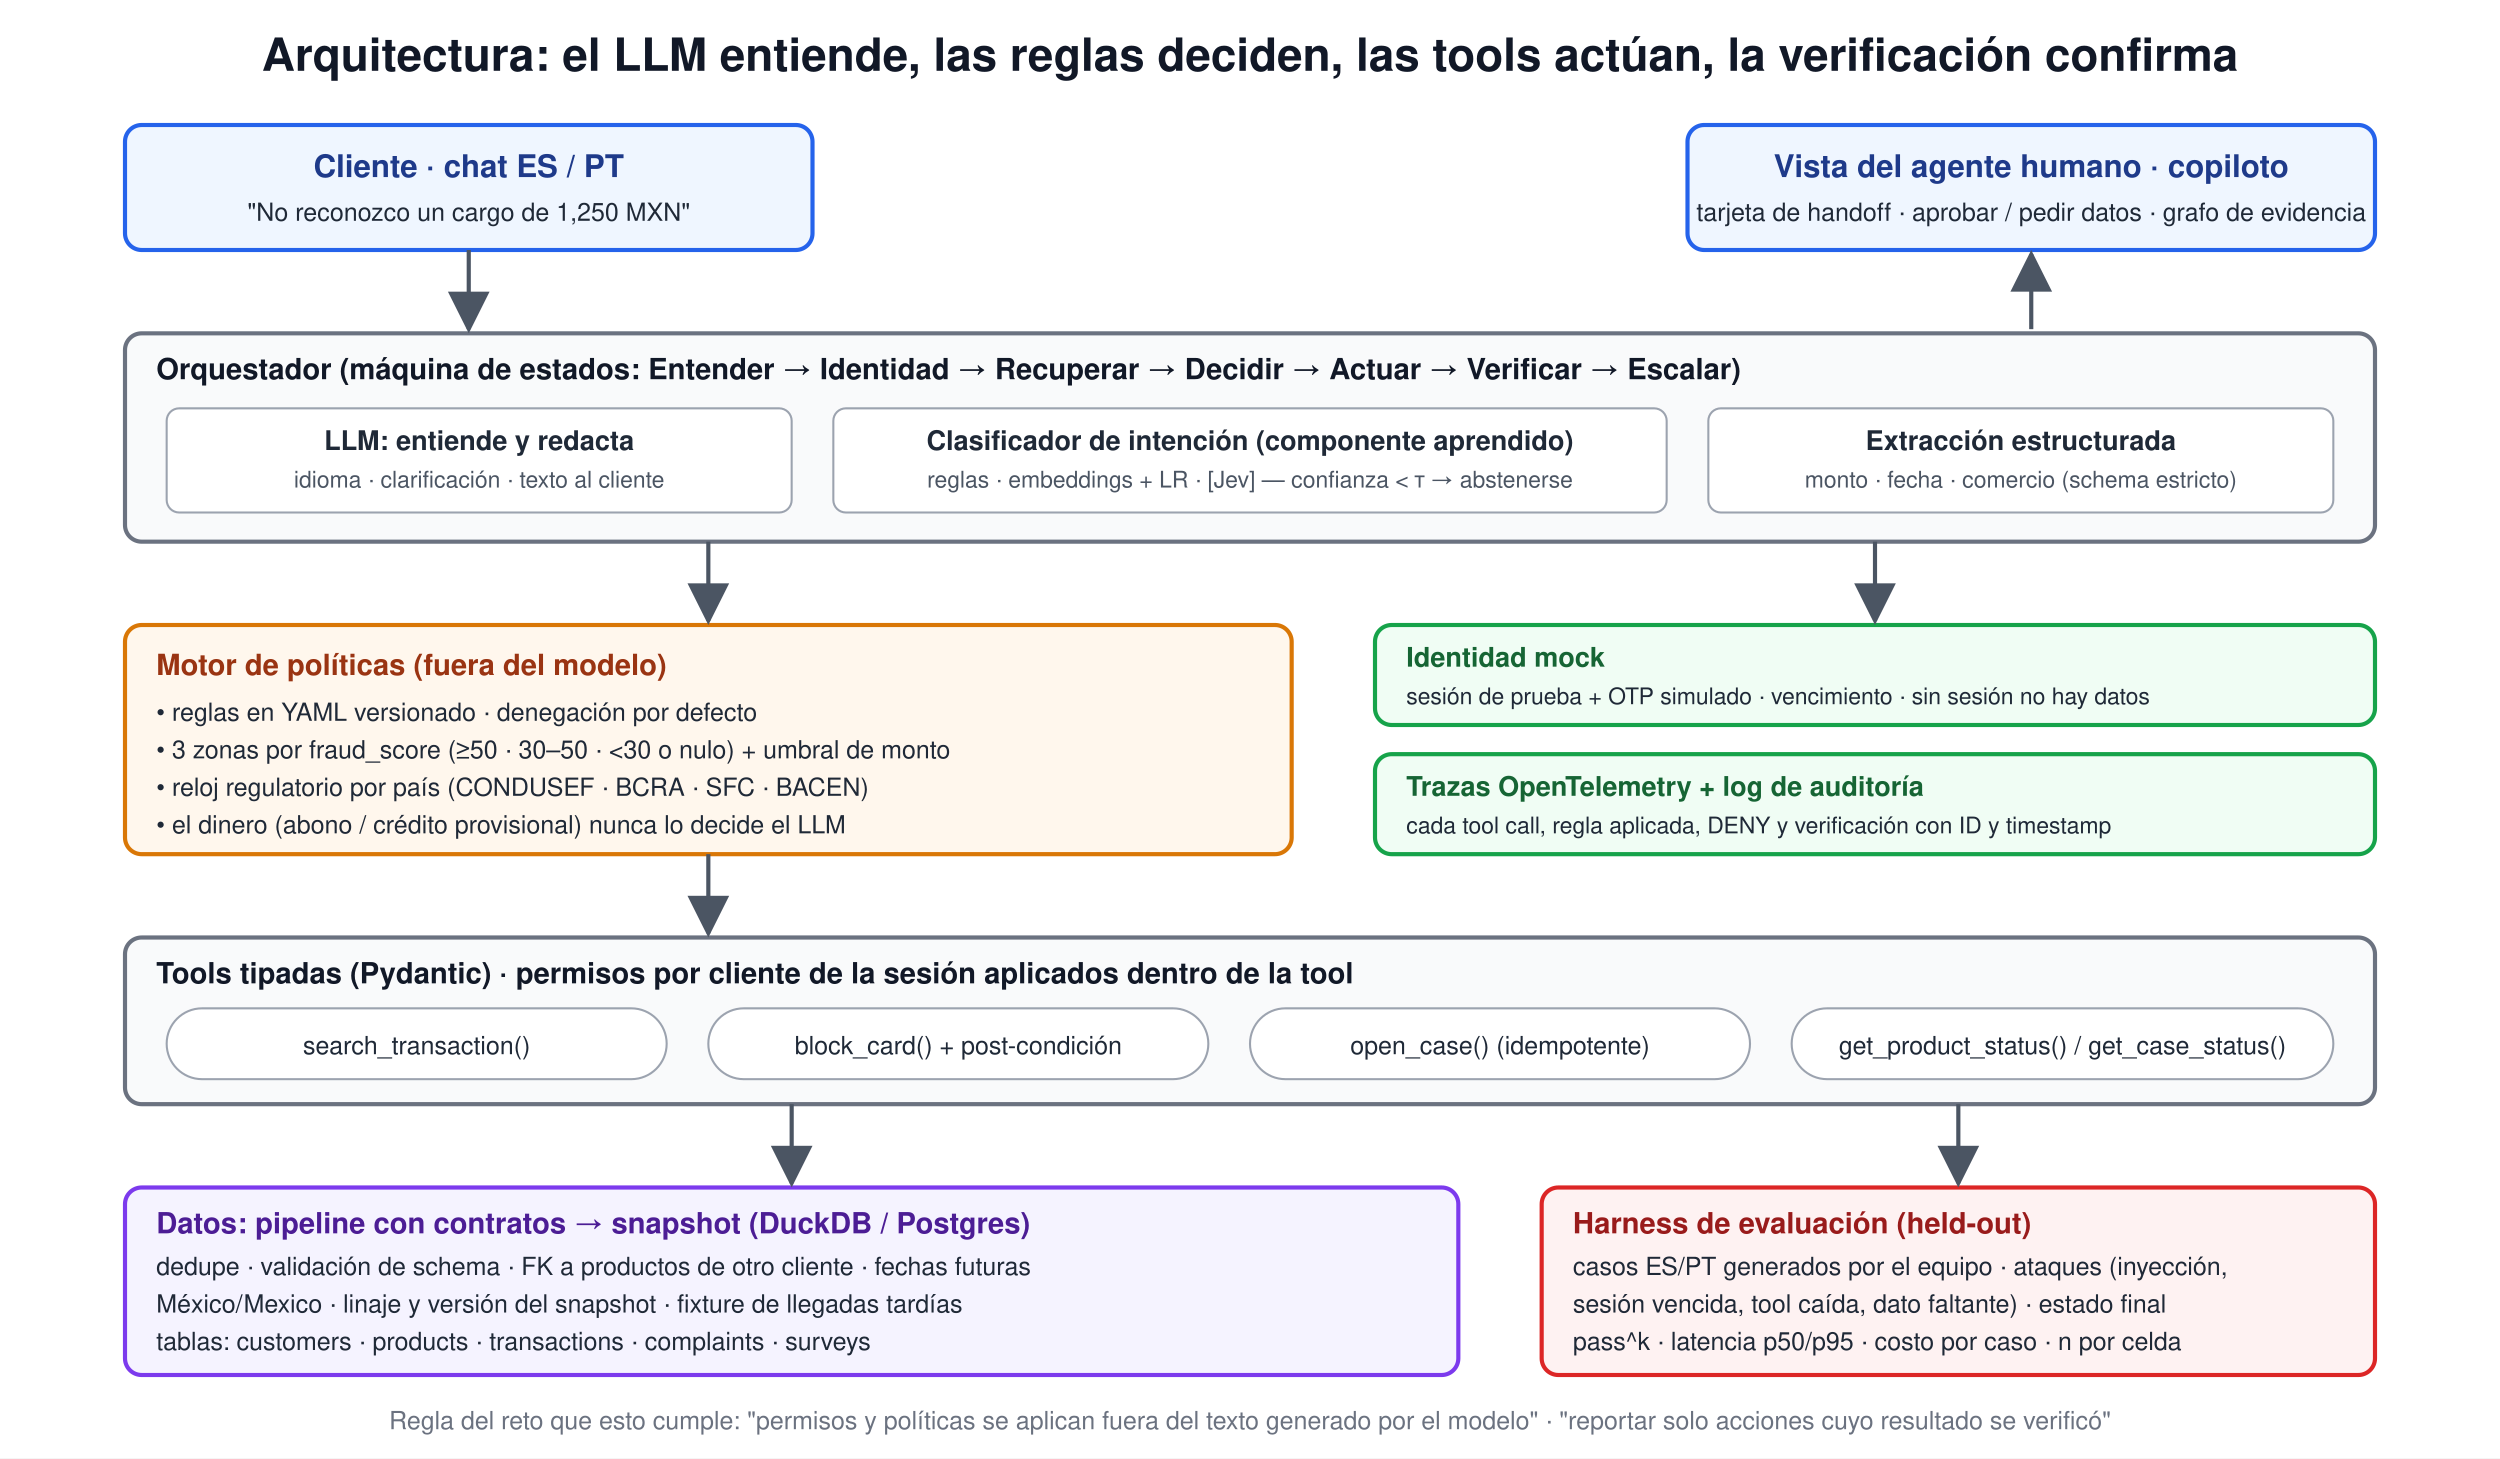
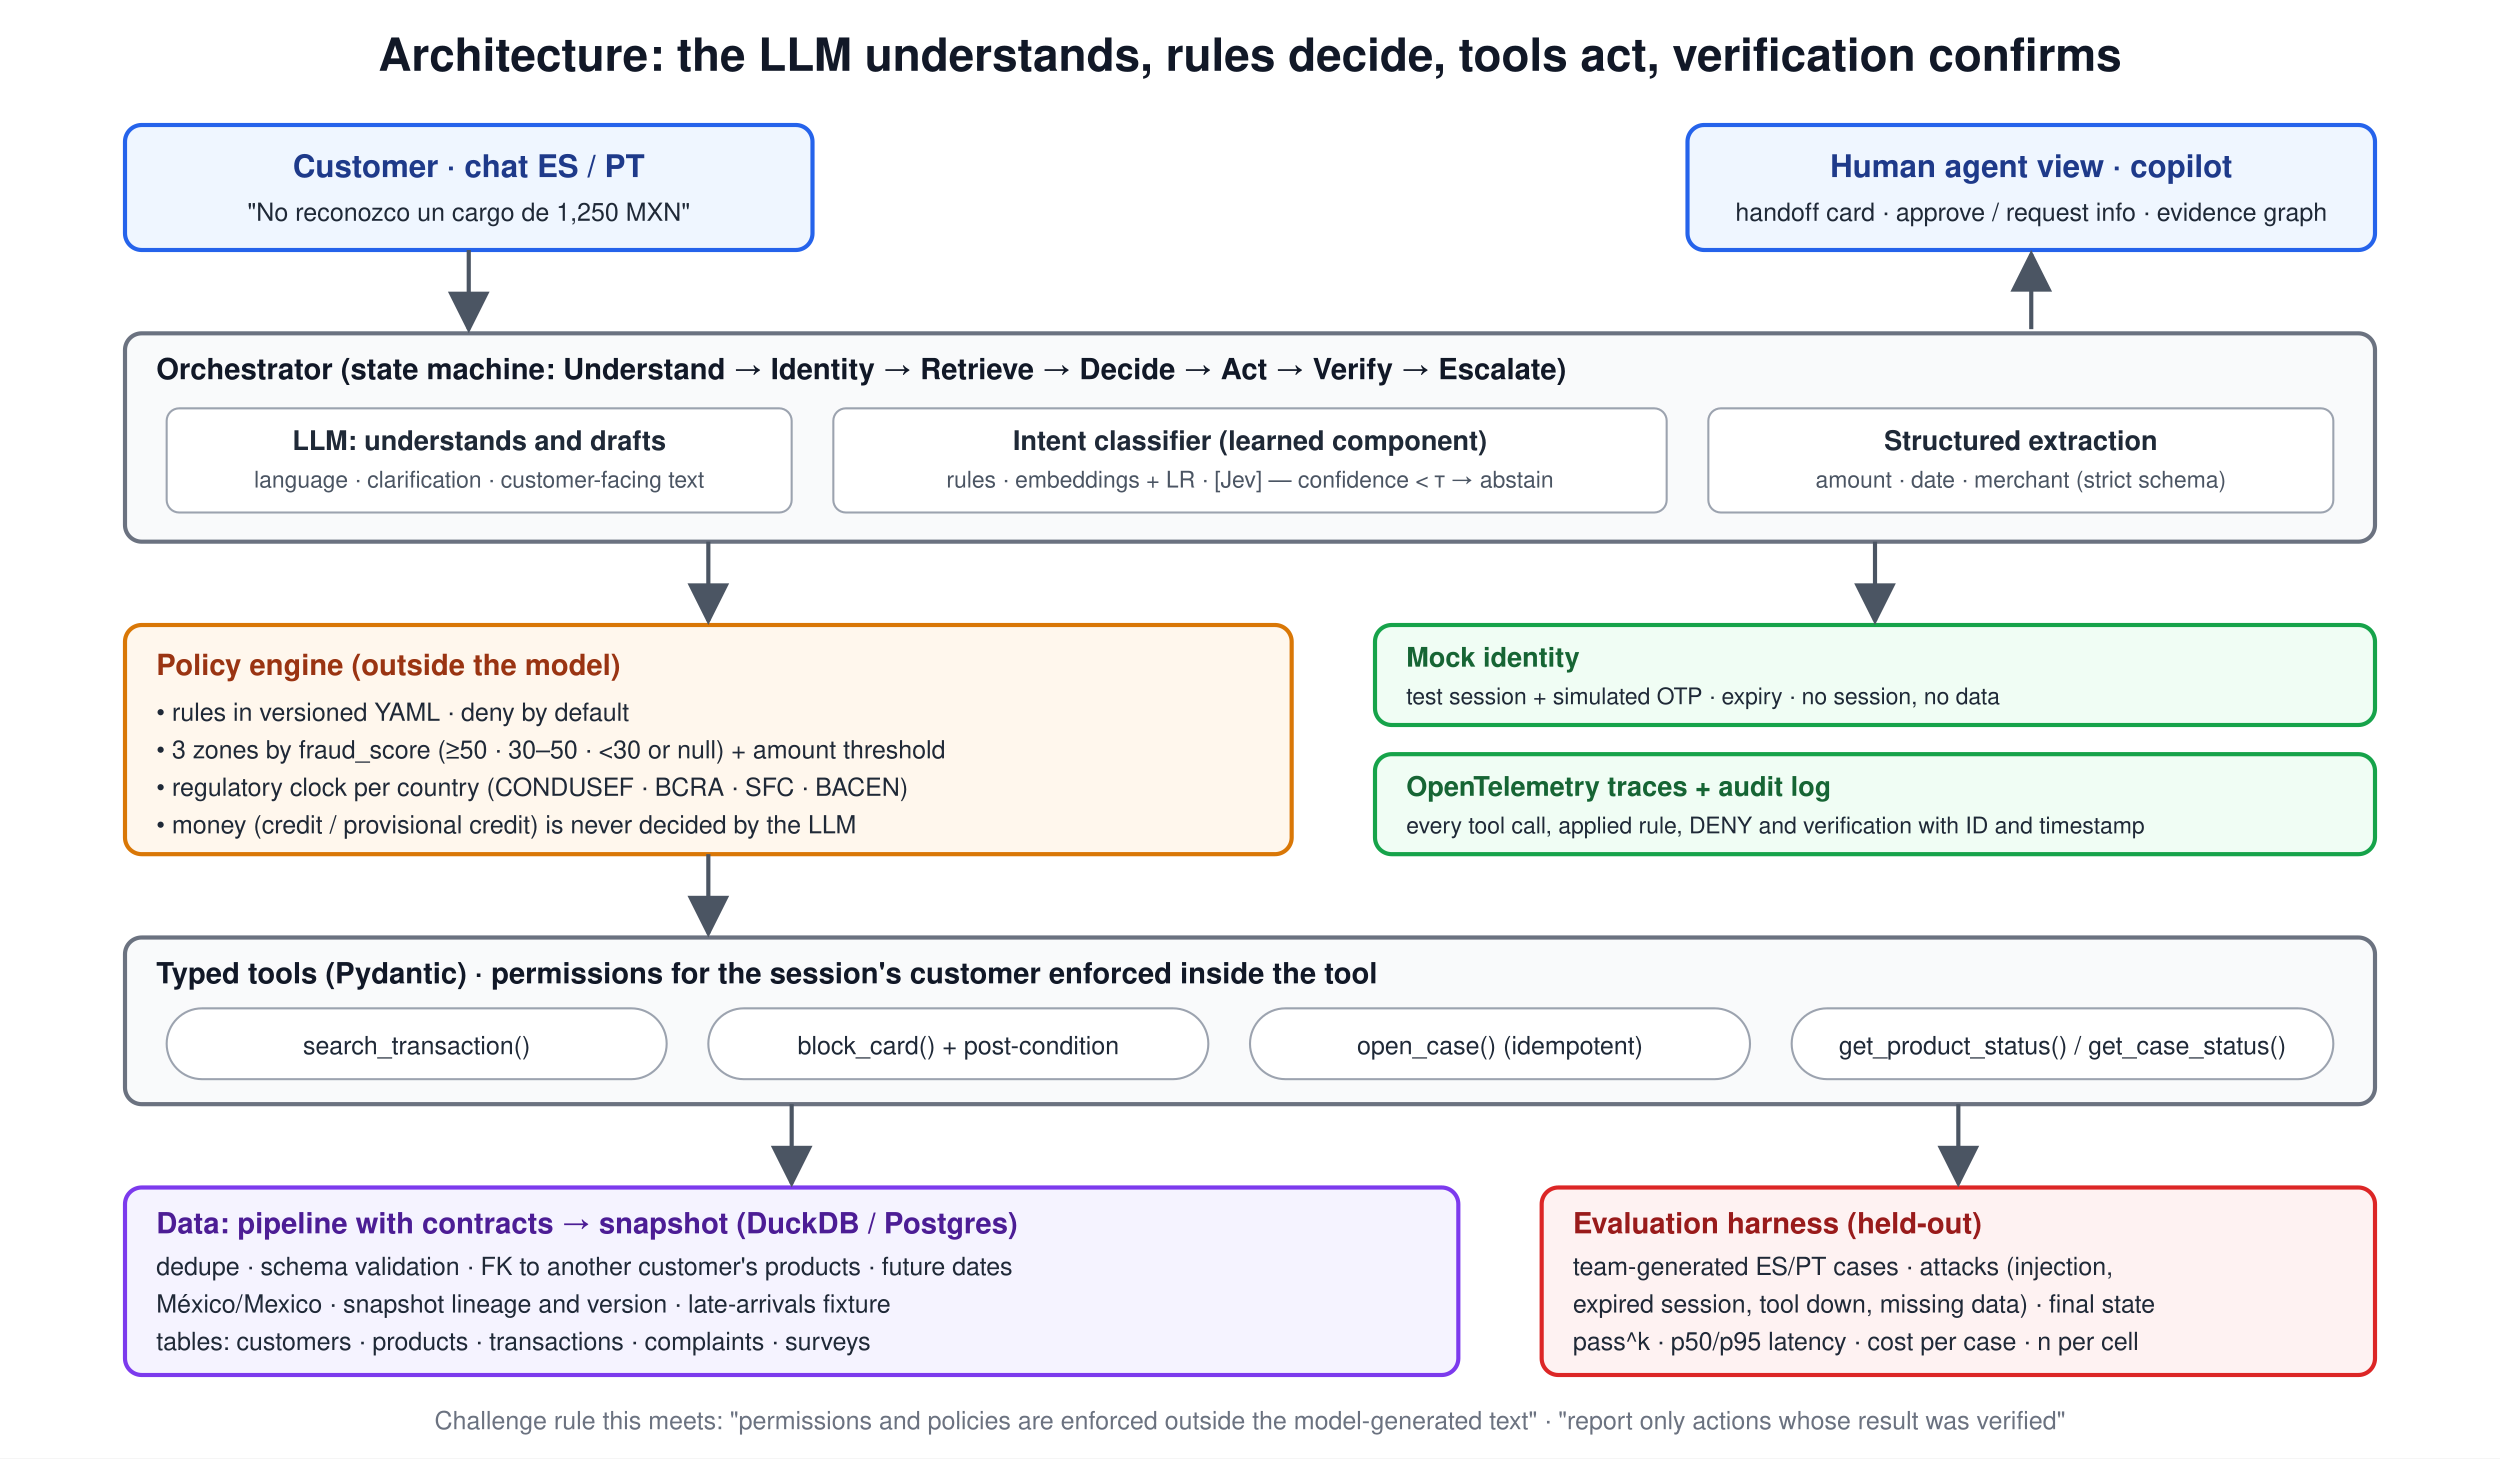
<svg xmlns="http://www.w3.org/2000/svg" viewBox="0 0 1200 700" font-family="Helvetica, Arial, sans-serif">
  <defs>
    <marker id="arr" markerWidth="10" markerHeight="10" refX="9" refY="5" orient="auto">
      <path d="M0,0 L10,5 L0,10 z" fill="#4b5563" />
    </marker>
  </defs>
  <rect width="1200" height="700" fill="#ffffff" />
-   <text x="600" y="34" text-anchor="middle" font-size="22" font-weight="bold" fill="#111827">Arquitectura: el LLM entiende, las reglas deciden, las tools actúan, la verificación confirma</text>
+   <text x="600" y="34" text-anchor="middle" font-size="22" font-weight="bold" fill="#111827">Architecture: the LLM understands, rules decide, tools act, verification confirms</text>
  <rect x="60" y="60" width="330" height="60" rx="8" fill="#eff6ff" stroke="#2563eb" stroke-width="2" />
-   <text x="225" y="85" text-anchor="middle" font-size="15" font-weight="bold" fill="#1e3a8a">Cliente · chat ES / PT</text>
+   <text x="225" y="85" text-anchor="middle" font-size="15" font-weight="bold" fill="#1e3a8a">Customer · chat ES / PT</text>
  <text x="225" y="106" text-anchor="middle" font-size="12" fill="#1f2937">"No reconozco un cargo de 1,250 MXN"</text>
  <rect x="810" y="60" width="330" height="60" rx="8" fill="#eff6ff" stroke="#2563eb" stroke-width="2" />
-   <text x="975" y="85" text-anchor="middle" font-size="15" font-weight="bold" fill="#1e3a8a">Vista del agente humano · copiloto</text>
-   <text x="975" y="106" text-anchor="middle" font-size="12" fill="#1f2937">tarjeta de handoff · aprobar / pedir datos · grafo de evidencia</text>
+   <text x="975" y="85" text-anchor="middle" font-size="15" font-weight="bold" fill="#1e3a8a">Human agent view · copilot</text>
+   <text x="975" y="106" text-anchor="middle" font-size="12" fill="#1f2937">handoff card · approve / request info · evidence graph</text>
  <rect x="60" y="160" width="1080" height="100" rx="8" fill="#f9fafb" stroke="#6b7280" stroke-width="2" />
-   <text x="75" y="182" font-size="14" font-weight="bold" fill="#111827">Orquestador (máquina de estados: Entender → Identidad → Recuperar → Decidir → Actuar → Verificar → Escalar)</text>
+   <text x="75" y="182" font-size="14" font-weight="bold" fill="#111827">Orchestrator (state machine: Understand → Identity → Retrieve → Decide → Act → Verify → Escalate)</text>
  <rect x="80" y="196" width="300" height="50" rx="6" fill="#ffffff" stroke="#9ca3af" />
-   <text x="230" y="216" text-anchor="middle" font-size="13" font-weight="bold" fill="#1f2937">LLM: entiende y redacta</text>
-   <text x="230" y="234" text-anchor="middle" font-size="11" fill="#4b5563">idioma · clarificación · texto al cliente</text>
+   <text x="230" y="216" text-anchor="middle" font-size="13" font-weight="bold" fill="#1f2937">LLM: understands and drafts</text>
+   <text x="230" y="234" text-anchor="middle" font-size="11" fill="#4b5563">language · clarification · customer-facing text</text>
  <rect x="400" y="196" width="400" height="50" rx="6" fill="#ffffff" stroke="#9ca3af" />
-   <text x="600" y="216" text-anchor="middle" font-size="13" font-weight="bold" fill="#1f2937">Clasificador de intención (componente aprendido)</text>
-   <text x="600" y="234" text-anchor="middle" font-size="11" fill="#4b5563">reglas · embeddings + LR · [Jev] — confianza &lt; τ → abstenerse</text>
+   <text x="600" y="216" text-anchor="middle" font-size="13" font-weight="bold" fill="#1f2937">Intent classifier (learned component)</text>
+   <text x="600" y="234" text-anchor="middle" font-size="11" fill="#4b5563">rules · embeddings + LR · [Jev] — confidence &lt; τ → abstain</text>
  <rect x="820" y="196" width="300" height="50" rx="6" fill="#ffffff" stroke="#9ca3af" />
-   <text x="970" y="216" text-anchor="middle" font-size="13" font-weight="bold" fill="#1f2937">Extracción estructurada</text>
-   <text x="970" y="234" text-anchor="middle" font-size="11" fill="#4b5563">monto · fecha · comercio (schema estricto)</text>
+   <text x="970" y="216" text-anchor="middle" font-size="13" font-weight="bold" fill="#1f2937">Structured extraction</text>
+   <text x="970" y="234" text-anchor="middle" font-size="11" fill="#4b5563">amount · date · merchant (strict schema)</text>
  <rect x="60" y="300" width="560" height="110" rx="8" fill="#fff7ed" stroke="#d97706" stroke-width="2" />
-   <text x="75" y="324" font-size="14" font-weight="bold" fill="#9a3412">Motor de políticas (fuera del modelo)</text>
-   <text x="75" y="346" font-size="12" fill="#1f2937">• reglas en YAML versionado · denegación por defecto</text>
-   <text x="75" y="364" font-size="12" fill="#1f2937">• 3 zonas por fraud_score (≥50 · 30–50 · &lt;30 o nulo) + umbral de monto</text>
-   <text x="75" y="382" font-size="12" fill="#1f2937">• reloj regulatorio por país (CONDUSEF · BCRA · SFC · BACEN)</text>
-   <text x="75" y="400" font-size="12" fill="#1f2937">• el dinero (abono / crédito provisional) nunca lo decide el LLM</text>
+   <text x="75" y="324" font-size="14" font-weight="bold" fill="#9a3412">Policy engine (outside the model)</text>
+   <text x="75" y="346" font-size="12" fill="#1f2937">• rules in versioned YAML · deny by default</text>
+   <text x="75" y="364" font-size="12" fill="#1f2937">• 3 zones by fraud_score (≥50 · 30–50 · &lt;30 or null) + amount threshold</text>
+   <text x="75" y="382" font-size="12" fill="#1f2937">• regulatory clock per country (CONDUSEF · BCRA · SFC · BACEN)</text>
+   <text x="75" y="400" font-size="12" fill="#1f2937">• money (credit / provisional credit) is never decided by the LLM</text>
  <rect x="660" y="300" width="480" height="48" rx="8" fill="#f0fdf4" stroke="#16a34a" stroke-width="2" />
-   <text x="675" y="320" font-size="13" font-weight="bold" fill="#166534">Identidad mock</text>
-   <text x="675" y="338" font-size="11" fill="#1f2937">sesión de prueba + OTP simulado · vencimiento · sin sesión no hay datos</text>
+   <text x="675" y="320" font-size="13" font-weight="bold" fill="#166534">Mock identity</text>
+   <text x="675" y="338" font-size="11" fill="#1f2937">test session + simulated OTP · expiry · no session, no data</text>
  <rect x="660" y="362" width="480" height="48" rx="8" fill="#f0fdf4" stroke="#16a34a" stroke-width="2" />
-   <text x="675" y="382" font-size="13" font-weight="bold" fill="#166534">Trazas OpenTelemetry + log de auditoría</text>
-   <text x="675" y="400" font-size="11" fill="#1f2937">cada tool call, regla aplicada, DENY y verificación con ID y timestamp</text>
+   <text x="675" y="382" font-size="13" font-weight="bold" fill="#166534">OpenTelemetry traces + audit log</text>
+   <text x="675" y="400" font-size="11" fill="#1f2937">every tool call, applied rule, DENY and verification with ID and timestamp</text>
  <rect x="60" y="450" width="1080" height="80" rx="8" fill="#f9fafb" stroke="#6b7280" stroke-width="2" />
-   <text x="75" y="472" font-size="14" font-weight="bold" fill="#111827">Tools tipadas (Pydantic) · permisos por cliente de la sesión aplicados dentro de la tool</text>
+   <text x="75" y="472" font-size="14" font-weight="bold" fill="#111827">Typed tools (Pydantic) · permissions for the session's customer enforced inside the tool</text>
  <rect x="80" y="484" width="240" height="34" rx="17" fill="#ffffff" stroke="#9ca3af" />
  <text x="200" y="506" text-anchor="middle" font-size="12" fill="#1f2937">search_transaction()</text>
  <rect x="340" y="484" width="240" height="34" rx="17" fill="#ffffff" stroke="#9ca3af" />
-   <text x="460" y="506" text-anchor="middle" font-size="12" fill="#1f2937">block_card() + post-condición</text>
+   <text x="460" y="506" text-anchor="middle" font-size="12" fill="#1f2937">block_card() + post-condition</text>
  <rect x="600" y="484" width="240" height="34" rx="17" fill="#ffffff" stroke="#9ca3af" />
-   <text x="720" y="506" text-anchor="middle" font-size="12" fill="#1f2937">open_case() (idempotente)</text>
+   <text x="720" y="506" text-anchor="middle" font-size="12" fill="#1f2937">open_case() (idempotent)</text>
  <rect x="860" y="484" width="260" height="34" rx="17" fill="#ffffff" stroke="#9ca3af" />
  <text x="990" y="506" text-anchor="middle" font-size="12" fill="#1f2937">get_product_status() / get_case_status()</text>
  <rect x="60" y="570" width="640" height="90" rx="8" fill="#f5f3ff" stroke="#7c3aed" stroke-width="2" />
-   <text x="75" y="592" font-size="14" font-weight="bold" fill="#4c1d95">Datos: pipeline con contratos → snapshot (DuckDB / Postgres)</text>
-   <text x="75" y="612" font-size="12" fill="#1f2937">dedupe · validación de schema · FK a productos de otro cliente · fechas futuras</text>
-   <text x="75" y="630" font-size="12" fill="#1f2937">México/Mexico · linaje y versión del snapshot · fixture de llegadas tardías</text>
-   <text x="75" y="648" font-size="12" fill="#1f2937">tablas: customers · products · transactions · complaints · surveys</text>
+   <text x="75" y="592" font-size="14" font-weight="bold" fill="#4c1d95">Data: pipeline with contracts → snapshot (DuckDB / Postgres)</text>
+   <text x="75" y="612" font-size="12" fill="#1f2937">dedupe · schema validation · FK to another customer's products · future dates</text>
+   <text x="75" y="630" font-size="12" fill="#1f2937">México/Mexico · snapshot lineage and version · late-arrivals fixture</text>
+   <text x="75" y="648" font-size="12" fill="#1f2937">tables: customers · products · transactions · complaints · surveys</text>
  <rect x="740" y="570" width="400" height="90" rx="8" fill="#fef2f2" stroke="#dc2626" stroke-width="2" />
-   <text x="755" y="592" font-size="14" font-weight="bold" fill="#991b1b">Harness de evaluación (held-out)</text>
-   <text x="755" y="612" font-size="12" fill="#1f2937">casos ES/PT generados por el equipo · ataques (inyección,</text>
-   <text x="755" y="630" font-size="12" fill="#1f2937">sesión vencida, tool caída, dato faltante) · estado final</text>
-   <text x="755" y="648" font-size="12" fill="#1f2937">pass^k · latencia p50/p95 · costo por caso · n por celda</text>
+   <text x="755" y="592" font-size="14" font-weight="bold" fill="#991b1b">Evaluation harness (held-out)</text>
+   <text x="755" y="612" font-size="12" fill="#1f2937">team-generated ES/PT cases · attacks (injection,</text>
+   <text x="755" y="630" font-size="12" fill="#1f2937">expired session, tool down, missing data) · final state</text>
+   <text x="755" y="648" font-size="12" fill="#1f2937">pass^k · p50/p95 latency · cost per case · n per cell</text>
  <line x1="225" y1="120" x2="225" y2="158" stroke="#4b5563" stroke-width="2" marker-end="url(#arr)" />
  <line x1="975" y1="158" x2="975" y2="122" stroke="#4b5563" stroke-width="2" marker-end="url(#arr)" />
  <line x1="340" y1="260" x2="340" y2="298" stroke="#4b5563" stroke-width="2" marker-end="url(#arr)" />
  <line x1="340" y1="410" x2="340" y2="448" stroke="#4b5563" stroke-width="2" marker-end="url(#arr)" />
  <line x1="380" y1="530" x2="380" y2="568" stroke="#4b5563" stroke-width="2" marker-end="url(#arr)" />
  <line x1="900" y1="260" x2="900" y2="298" stroke="#4b5563" stroke-width="2" marker-end="url(#arr)" />
  <line x1="940" y1="530" x2="940" y2="568" stroke="#4b5563" stroke-width="2" marker-end="url(#arr)" />
-   <text x="600" y="686" text-anchor="middle" font-size="12" fill="#6b7280">Regla del reto que esto cumple: "permisos y políticas se aplican fuera del texto generado por el modelo" · "reportar solo acciones cuyo resultado se verificó"</text>
+   <text x="600" y="686" text-anchor="middle" font-size="12" fill="#6b7280">Challenge rule this meets: "permissions and policies are enforced outside the model-generated text" · "report only actions whose result was verified"</text>
</svg>
